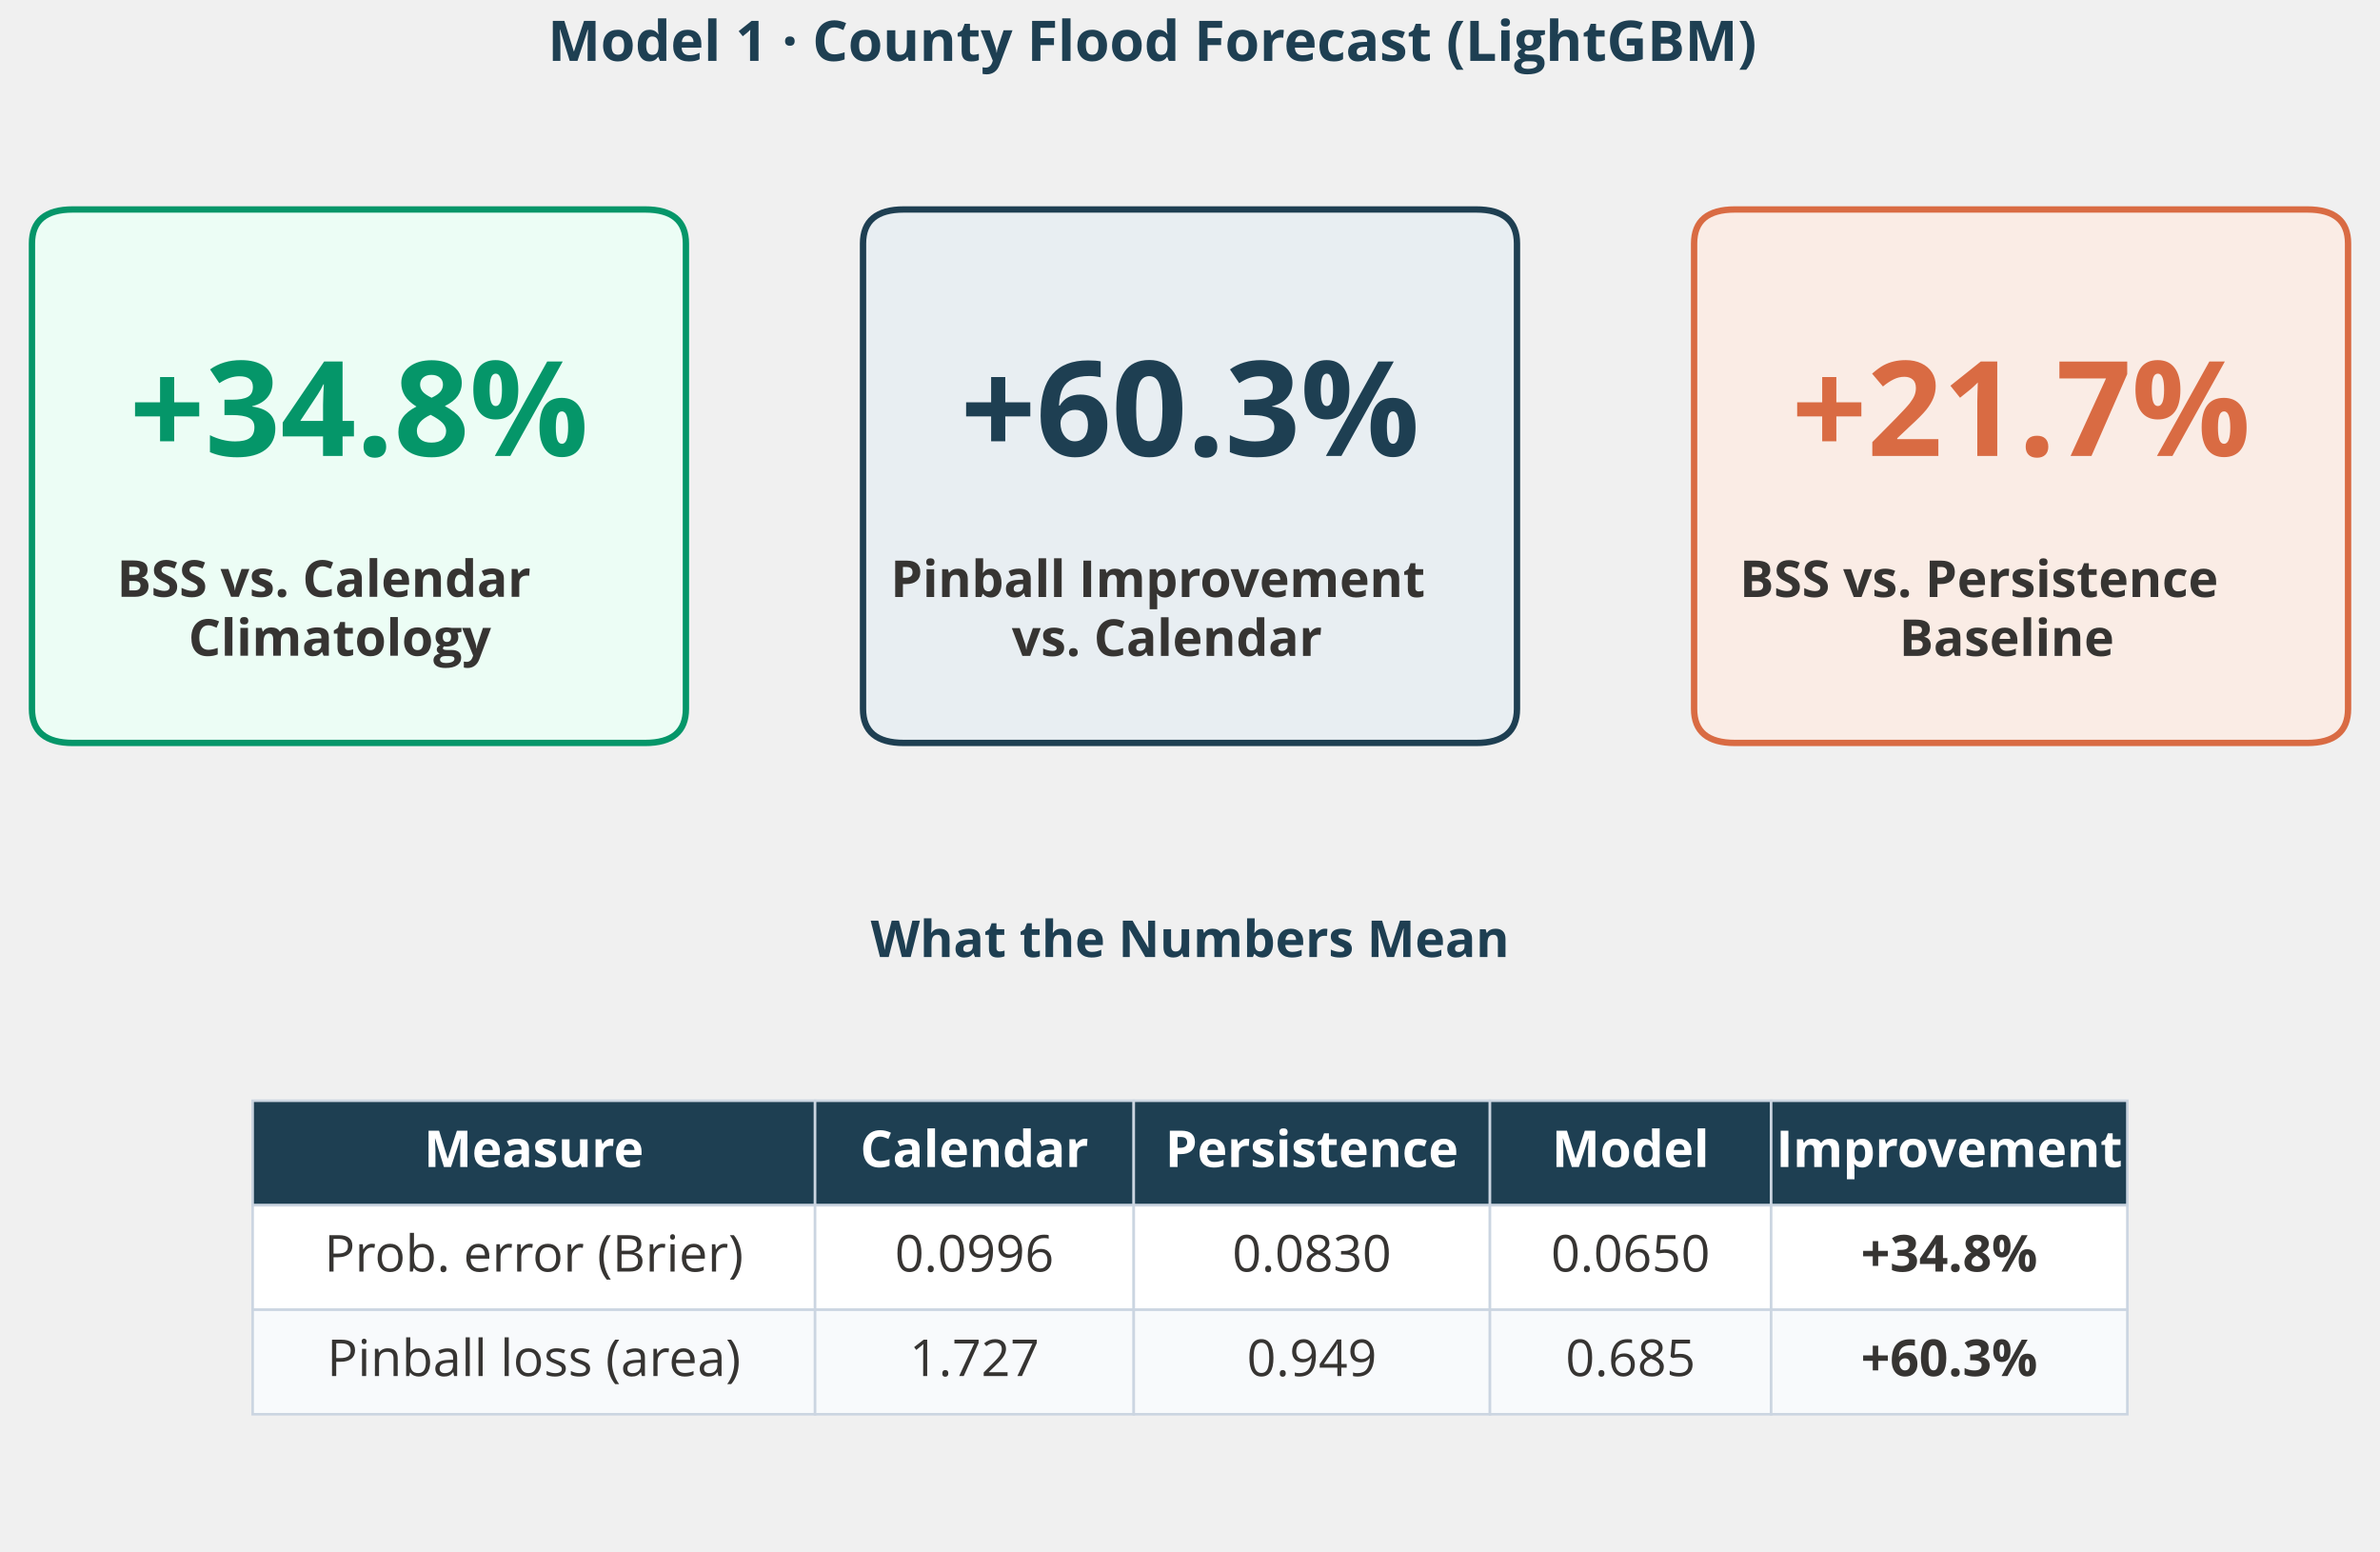
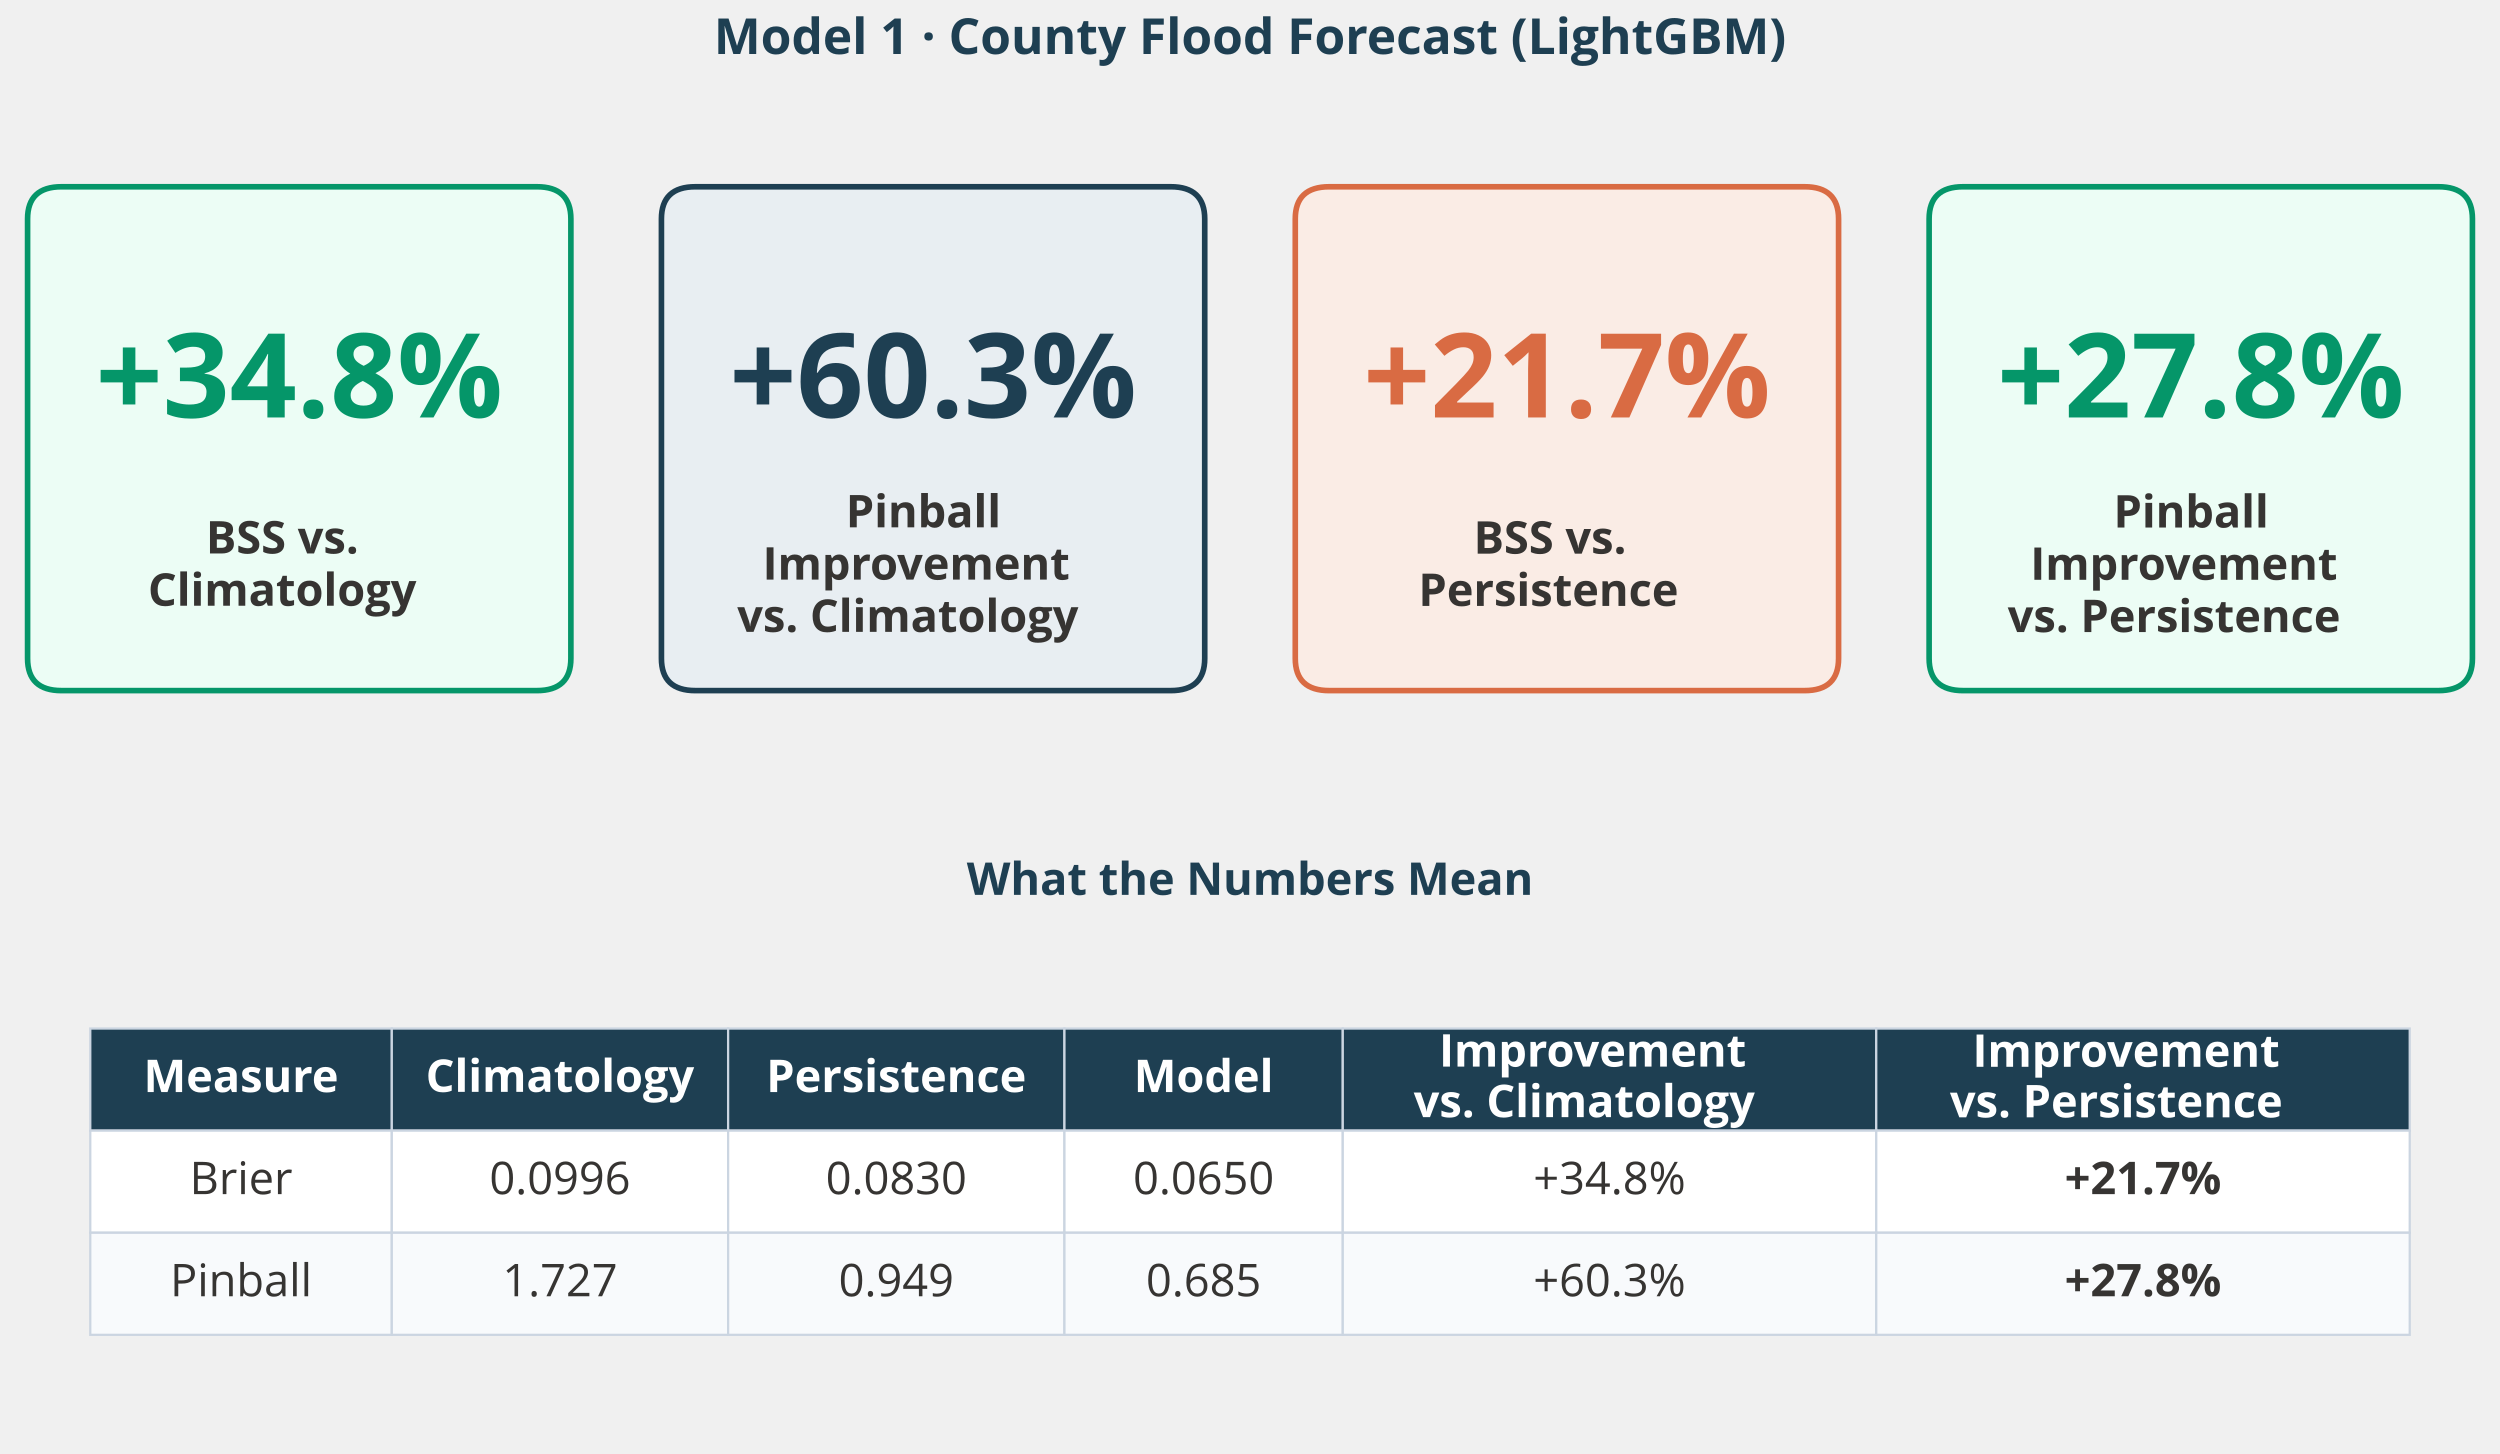
- <svg xmlns="http://www.w3.org/2000/svg" width="935.1pt" height="609.48pt" viewBox="0 0 935.1 609.48" version="1.1">
+ <svg xmlns="http://www.w3.org/2000/svg" width="1107.36pt" height="643.68pt" viewBox="0 0 1107.36 643.68" version="1.1">
  <defs>
    <style type="text/css">*{stroke-linejoin: round; stroke-linecap: butt}</style>
  </defs>
  <g id="figure_1">
    <g id="patch_1">
-       <path d="M 0 609.48  L 935.1 609.48  L 935.1 0  L 0 0  L 0 609.48  z " style="fill: none; opacity: 0" />
+       <path d="M 0 643.68  L 1107.36 643.68  L 1107.36 0  L 0 0  L 0 643.68  z " style="fill: none; opacity: 0" />
    </g>
    <g id="axes_1">
      <g id="patch_2">
-         <path d="M 28.612 291.856  L 253.434 291.856  Q 269.492 291.856 269.492 278.48  L 269.492 95.665  Q 269.492 82.288 253.434 82.288  L 28.612 82.288  Q 12.553 82.288 12.553 95.665  L 12.553 278.48  Q 12.553 291.856 28.612 291.856  z " clip-path="url(#pa45b9eff8a)" style="fill: #ecfdf5; stroke: #059669; stroke-width: 2.5; stroke-linejoin: miter" />
+         <path d="M 27.254 305.899  L 237.825 305.899  Q 252.865 305.899 252.865 291.654  L 252.865 96.968  Q 252.865 82.723 237.825 82.723  L 27.254 82.723  Q 12.214 82.723 12.214 96.968  L 12.214 291.654  Q 12.214 305.899 27.254 305.899  z " clip-path="url(#p04f1c26dc8)" style="fill: #ecfdf5; stroke: #059669; stroke-width: 2.5; stroke-linejoin: miter" />
      </g>
      <g id="text_1">
-         <text style="font-weight: 700; font-size: 52px; font-family: 'Open Sans', 'DejaVu Sans', 'Arial', sans-serif; text-anchor: middle; fill: #059669" x="141.023" y="179.127" transform="rotate(-0 141.0227 179.1266)">+34.8%</text>
+         <text style="font-weight: 700; font-size: 52px; font-family: 'Open Sans', 'DejaVu Sans', 'Arial', sans-serif; text-anchor: middle; fill: #059669" x="132.539" y="184.917" transform="rotate(-0 132.5394 184.9173)">+34.8%</text>
      </g>
      <g id="text_2">
-         <text style="font-weight: 700; font-size: 20px; font-family: 'Open Sans', 'DejaVu Sans', 'Arial', sans-serif; fill: #363432" transform="translate(45.96174 234.4419)">BSS vs. Calendar</text>
-         <text style="font-weight: 700; font-size: 20px; font-family: 'Open Sans', 'DejaVu Sans', 'Arial', sans-serif; fill: #363432" transform="translate(74.03361 257.5973)">Climatology</text>
+         <text style="font-weight: 700; font-size: 20px; font-family: 'Open Sans', 'DejaVu Sans', 'Arial', sans-serif; fill: #363432" transform="translate(91.21445 245.1548)">BSS vs.</text>
+         <text style="font-weight: 700; font-size: 20px; font-family: 'Open Sans', 'DejaVu Sans', 'Arial', sans-serif; fill: #363432" transform="translate(65.55039 268.3103)">Climatology</text>
      </g>
    </g>
    <g id="axes_2">
      <g id="patch_3">
-         <path d="M 355.139 291.856  L 579.961 291.856  Q 596.02 291.856 596.02 278.48  L 596.02 95.665  Q 596.02 82.288 579.961 82.288  L 355.139 82.288  Q 339.08 82.288 339.08 95.665  L 339.08 278.48  Q 339.08 291.856 355.139 291.856  z " clip-path="url(#p08a77cbb46)" style="fill: #e8eef2; stroke: #1e3f52; stroke-width: 2.5; stroke-linejoin: miter" />
+         <path d="M 308.015 305.899  L 518.585 305.899  Q 533.626 305.899 533.626 291.654  L 533.626 96.968  Q 533.626 82.723 518.585 82.723  L 308.015 82.723  Q 292.974 82.723 292.974 96.968  L 292.974 291.654  Q 292.974 305.899 308.015 305.899  z " clip-path="url(#p5134a5a950)" style="fill: #e8eef2; stroke: #1e3f52; stroke-width: 2.5; stroke-linejoin: miter" />
      </g>
      <g id="text_3">
-         <text style="font-weight: 700; font-size: 52px; font-family: 'Open Sans', 'DejaVu Sans', 'Arial', sans-serif; text-anchor: middle; fill: #1e3f52" x="467.55" y="179.127" transform="rotate(-0 467.55 179.1266)">+60.3%</text>
+         <text style="font-weight: 700; font-size: 52px; font-family: 'Open Sans', 'DejaVu Sans', 'Arial', sans-serif; text-anchor: middle; fill: #1e3f52" x="413.3" y="184.917" transform="rotate(-0 413.2998 184.9173)">+60.3%</text>
      </g>
      <g id="text_4">
-         <text style="font-weight: 700; font-size: 20px; font-family: 'Open Sans', 'DejaVu Sans', 'Arial', sans-serif; fill: #363432" transform="translate(349.9266 234.52)">Pinball Improvement</text>
-         <text style="font-weight: 700; font-size: 20px; font-family: 'Open Sans', 'DejaVu Sans', 'Arial', sans-serif; fill: #363432" transform="translate(397.5453 257.6755)">vs. Calendar</text>
+         <text style="font-weight: 700; font-size: 20px; font-family: 'Open Sans', 'DejaVu Sans', 'Arial', sans-serif; fill: #363432" transform="translate(374.6608 233.5771)">Pinball</text>
+         <text style="font-weight: 700; font-size: 20px; font-family: 'Open Sans', 'DejaVu Sans', 'Arial', sans-serif; fill: #363432" transform="translate(337.7967 256.7325)">Improvement</text>
+         <text style="font-weight: 700; font-size: 20px; font-family: 'Open Sans', 'DejaVu Sans', 'Arial', sans-serif; fill: #363432" transform="translate(326.5608 279.888)">vs. Climatology</text>
      </g>
    </g>
    <g id="axes_3">
      <g id="patch_4">
-         <path d="M 681.666 291.856  L 906.488 291.856  Q 922.547 291.856 922.547 278.48  L 922.547 95.665  Q 922.547 82.288 906.488 82.288  L 681.666 82.288  Q 665.608 82.288 665.608 95.665  L 665.608 278.48  Q 665.608 291.856 681.666 291.856  z " clip-path="url(#pb8283416e5)" style="fill: #faece5; stroke: #d96b43; stroke-width: 2.5; stroke-linejoin: miter" />
+         <path d="M 588.775 305.899  L 799.345 305.899  Q 814.386 305.899 814.386 291.654  L 814.386 96.968  Q 814.386 82.723 799.345 82.723  L 588.775 82.723  Q 573.734 82.723 573.734 96.968  L 573.734 291.654  Q 573.734 305.899 588.775 305.899  z " clip-path="url(#p54d64311cc)" style="fill: #faece5; stroke: #d96b43; stroke-width: 2.5; stroke-linejoin: miter" />
      </g>
      <g id="text_5">
-         <text style="font-weight: 700; font-size: 52px; font-family: 'Open Sans', 'DejaVu Sans', 'Arial', sans-serif; text-anchor: middle; fill: #d96b43" x="794.077" y="179.127" transform="rotate(-0 794.0773 179.1266)">+21.7%</text>
+         <text style="font-weight: 700; font-size: 52px; font-family: 'Open Sans', 'DejaVu Sans', 'Arial', sans-serif; text-anchor: middle; fill: #d96b43" x="694.06" y="184.917" transform="rotate(-0 694.0602 184.9173)">+21.7%</text>
      </g>
      <g id="text_6">
-         <text style="font-weight: 700; font-size: 20px; font-family: 'Open Sans', 'DejaVu Sans', 'Arial', sans-serif; fill: #363432" transform="translate(683.5039 234.52)">BSS vs. Persistence</text>
-         <text style="font-weight: 700; font-size: 20px; font-family: 'Open Sans', 'DejaVu Sans', 'Arial', sans-serif; fill: #363432" transform="translate(746.2148 257.6755)">Baseline</text>
+         <text style="font-weight: 700; font-size: 20px; font-family: 'Open Sans', 'DejaVu Sans', 'Arial', sans-serif; fill: #363432" transform="translate(652.7352 245.2329)">BSS vs.</text>
+         <text style="font-weight: 700; font-size: 20px; font-family: 'Open Sans', 'DejaVu Sans', 'Arial', sans-serif; fill: #363432" transform="translate(628.293 268.3884)">Persistence</text>
      </g>
    </g>
    <g id="axes_4">
+       <g id="patch_5">
+         <path d="M 869.535 305.899  L 1080.106 305.899  Q 1095.146 305.899 1095.146 291.654  L 1095.146 96.968  Q 1095.146 82.723 1080.106 82.723  L 869.535 82.723  Q 854.495 82.723 854.495 96.968  L 854.495 291.654  Q 854.495 305.899 869.535 305.899  z " clip-path="url(#pecf623326b)" style="fill: #ecfdf5; stroke: #059669; stroke-width: 2.5; stroke-linejoin: miter" />
+       </g>
+       <g id="text_7">
+         <text style="font-weight: 700; font-size: 52px; font-family: 'Open Sans', 'DejaVu Sans', 'Arial', sans-serif; text-anchor: middle; fill: #059669" x="974.821" y="184.917" transform="rotate(-0 974.8206 184.9173)">+27.8%</text>
+       </g>
+       <g id="text_8">
+         <text style="font-weight: 700; font-size: 20px; font-family: 'Open Sans', 'DejaVu Sans', 'Arial', sans-serif; fill: #363432" transform="translate(936.1815 233.6552)">Pinball</text>
+         <text style="font-weight: 700; font-size: 20px; font-family: 'Open Sans', 'DejaVu Sans', 'Arial', sans-serif; fill: #363432" transform="translate(899.3174 256.8107)">Improvement</text>
+         <text style="font-weight: 700; font-size: 20px; font-family: 'Open Sans', 'DejaVu Sans', 'Arial', sans-serif; fill: #363432" transform="translate(889.3034 279.9661)">vs. Persistence</text>
+       </g>
+     </g>
+     <g id="axes_5">
      <g id="table_1">
-         <g id="patch_5">
-           <path d="M 99.27 473.468  L 320.238 473.468  L 320.238 432.417  L 99.27 432.417  z " style="fill: #1e3f52; stroke: #cbd5e1; stroke-linejoin: miter" />
+         <g id="patch_6">
+           <path d="M 39.989 500.811  L 173.549 500.811  L 173.549 455.587  L 39.989 455.587  z " style="fill: #1e3f52; stroke: #cbd5e1; stroke-linejoin: miter" />
        </g>
-         <g id="text_7">
-           <text style="font-weight: 700; font-size: 20px; font-family: 'Open Sans', 'DejaVu Sans', 'Arial', sans-serif; text-anchor: middle; fill: #ffffff" x="209.754" y="458.461" transform="rotate(-0 209.754 458.4613)">Measure</text>
-         </g>
-         <g id="patch_6">
-           <path d="M 320.238 473.468  L 445.453 473.468  L 445.453 432.417  L 320.238 432.417  z " style="fill: #1e3f52; stroke: #cbd5e1; stroke-linejoin: miter" />
-         </g>
-         <g id="text_8">
-           <text style="font-weight: 700; font-size: 20px; font-family: 'Open Sans', 'DejaVu Sans', 'Arial', sans-serif; text-anchor: middle; fill: #ffffff" x="382.846" y="458.461" transform="rotate(-0 382.8456 458.4613)">Calendar</text>
+         <g id="text_9">
+           <text style="font-weight: 700; font-size: 20px; font-family: 'Open Sans', 'DejaVu Sans', 'Arial', sans-serif; text-anchor: middle; fill: #ffffff" x="106.769" y="483.718" transform="rotate(-0 106.7687 483.7178)">Measure</text>
        </g>
        <g id="patch_7">
-           <path d="M 445.453 473.468  L 585.4 473.468  L 585.4 432.417  L 445.453 432.417  z " style="fill: #1e3f52; stroke: #cbd5e1; stroke-linejoin: miter" />
+           <path d="M 173.549 500.811  L 322.519 500.811  L 322.519 455.587  L 173.549 455.587  z " style="fill: #1e3f52; stroke: #cbd5e1; stroke-linejoin: miter" />
        </g>
-         <g id="text_9">
-           <text style="font-weight: 700; font-size: 20px; font-family: 'Open Sans', 'DejaVu Sans', 'Arial', sans-serif; text-anchor: middle; fill: #ffffff" x="515.426" y="458.461" transform="rotate(-0 515.4264 458.4613)">Persistence</text>
+         <g id="text_10">
+           <text style="font-weight: 700; font-size: 20px; font-family: 'Open Sans', 'DejaVu Sans', 'Arial', sans-serif; text-anchor: middle; fill: #ffffff" x="248.034" y="483.64" transform="rotate(-0 248.0337 483.6396)">Climatology</text>
        </g>
        <g id="patch_8">
-           <path d="M 585.4 473.468  L 695.884 473.468  L 695.884 432.417  L 585.4 432.417  z " style="fill: #1e3f52; stroke: #cbd5e1; stroke-linejoin: miter" />
+           <path d="M 322.519 500.811  L 471.489 500.811  L 471.489 455.587  L 322.519 455.587  z " style="fill: #1e3f52; stroke: #cbd5e1; stroke-linejoin: miter" />
        </g>
-         <g id="text_10">
-           <text style="font-weight: 700; font-size: 20px; font-family: 'Open Sans', 'DejaVu Sans', 'Arial', sans-serif; text-anchor: middle; fill: #ffffff" x="640.642" y="458.461" transform="rotate(-0 640.6416 458.4613)">Model</text>
+         <g id="text_11">
+           <text style="font-weight: 700; font-size: 20px; font-family: 'Open Sans', 'DejaVu Sans', 'Arial', sans-serif; text-anchor: middle; fill: #ffffff" x="397.004" y="483.718" transform="rotate(-0 397.0042 483.7178)">Persistence</text>
        </g>
        <g id="patch_9">
-           <path d="M 695.884 473.468  L 835.83 473.468  L 835.83 432.417  L 695.884 432.417  z " style="fill: #1e3f52; stroke: #cbd5e1; stroke-linejoin: miter" />
+           <path d="M 471.489 500.811  L 594.775 500.811  L 594.775 455.587  L 471.489 455.587  z " style="fill: #1e3f52; stroke: #cbd5e1; stroke-linejoin: miter" />
        </g>
-         <g id="text_11">
-           <text style="font-weight: 700; font-size: 20px; font-family: 'Open Sans', 'DejaVu Sans', 'Arial', sans-serif; text-anchor: middle; fill: #ffffff" x="765.857" y="458.461" transform="rotate(-0 765.8568 458.4613)">Improvement</text>
+         <g id="text_12">
+           <text style="font-weight: 700; font-size: 20px; font-family: 'Open Sans', 'DejaVu Sans', 'Arial', sans-serif; text-anchor: middle; fill: #ffffff" x="533.132" y="483.718" transform="rotate(-0 533.1324 483.7178)">Model</text>
        </g>
        <g id="patch_10">
-           <path d="M 99.27 514.518  L 320.238 514.518  L 320.238 473.468  L 99.27 473.468  z " style="fill: #ffffff; stroke: #cbd5e1; stroke-linejoin: miter" />
+           <path d="M 594.775 500.811  L 831.073 500.811  L 831.073 455.587  L 594.775 455.587  z " style="fill: #1e3f52; stroke: #cbd5e1; stroke-linejoin: miter" />
        </g>
-         <g id="text_12">
-           <text style="font-size: 20px; font-family: 'Open Sans', 'DejaVu Sans', 'Arial', sans-serif; text-anchor: middle; fill: #363432" x="209.754" y="499.511" transform="rotate(-0 209.754 499.5114)">Prob. error (Brier)</text>
+         <g id="text_13">
+           <text style="font-weight: 700; font-size: 20px; font-family: 'Open Sans', 'DejaVu Sans', 'Arial', sans-serif; fill: #ffffff" transform="translate(637.4211 472.4418)">Improvement</text>
+           <text style="font-weight: 700; font-size: 20px; font-family: 'Open Sans', 'DejaVu Sans', 'Arial', sans-serif; fill: #ffffff" transform="translate(626.1852 494.8374)">vs. Climatology</text>
        </g>
        <g id="patch_11">
-           <path d="M 320.238 514.518  L 445.453 514.518  L 445.453 473.468  L 320.238 473.468  z " style="fill: #ffffff; stroke: #cbd5e1; stroke-linejoin: miter" />
+           <path d="M 831.073 500.811  L 1067.371 500.811  L 1067.371 455.587  L 831.073 455.587  z " style="fill: #1e3f52; stroke: #cbd5e1; stroke-linejoin: miter" />
        </g>
-         <g id="text_13">
-           <text style="font-size: 20px; font-family: 'Open Sans', 'DejaVu Sans', 'Arial', sans-serif; text-anchor: middle; fill: #363432" x="382.846" y="499.511" transform="rotate(-0 382.8456 499.5114)">0.0996</text>
+         <g id="text_14">
+           <text style="font-weight: 700; font-size: 20px; font-family: 'Open Sans', 'DejaVu Sans', 'Arial', sans-serif; fill: #ffffff" transform="translate(873.7191 472.5199)">Improvement</text>
+           <text style="font-weight: 700; font-size: 20px; font-family: 'Open Sans', 'DejaVu Sans', 'Arial', sans-serif; fill: #ffffff" transform="translate(863.705 494.9156)">vs. Persistence</text>
        </g>
        <g id="patch_12">
-           <path d="M 445.453 514.518  L 585.4 514.518  L 585.4 473.468  L 445.453 473.468  z " style="fill: #ffffff; stroke: #cbd5e1; stroke-linejoin: miter" />
+           <path d="M 39.989 546.034  L 173.549 546.034  L 173.549 500.811  L 39.989 500.811  z " style="fill: #ffffff; stroke: #cbd5e1; stroke-linejoin: miter" />
        </g>
-         <g id="text_14">
-           <text style="font-size: 20px; font-family: 'Open Sans', 'DejaVu Sans', 'Arial', sans-serif; text-anchor: middle; fill: #363432" x="515.426" y="499.511" transform="rotate(-0 515.4264 499.5114)">0.0830</text>
+         <g id="text_15">
+           <text style="font-size: 20px; font-family: 'Open Sans', 'DejaVu Sans', 'Arial', sans-serif; text-anchor: middle; fill: #363432" x="106.769" y="528.941" transform="rotate(-0 106.7687 528.9409)">Brier</text>
        </g>
        <g id="patch_13">
-           <path d="M 585.4 514.518  L 695.884 514.518  L 695.884 473.468  L 585.4 473.468  z " style="fill: #ffffff; stroke: #cbd5e1; stroke-linejoin: miter" />
+           <path d="M 173.549 546.034  L 322.519 546.034  L 322.519 500.811  L 173.549 500.811  z " style="fill: #ffffff; stroke: #cbd5e1; stroke-linejoin: miter" />
        </g>
-         <g id="text_15">
-           <text style="font-size: 20px; font-family: 'Open Sans', 'DejaVu Sans', 'Arial', sans-serif; text-anchor: middle; fill: #363432" x="640.642" y="499.511" transform="rotate(-0 640.6416 499.5114)">0.0650</text>
+         <g id="text_16">
+           <text style="font-size: 20px; font-family: 'Open Sans', 'DejaVu Sans', 'Arial', sans-serif; text-anchor: middle; fill: #363432" x="248.034" y="528.941" transform="rotate(-0 248.0337 528.9409)">0.0996</text>
        </g>
        <g id="patch_14">
-           <path d="M 695.884 514.518  L 835.83 514.518  L 835.83 473.468  L 695.884 473.468  z " style="fill: #ffffff; stroke: #cbd5e1; stroke-linejoin: miter" />
+           <path d="M 322.519 546.034  L 471.489 546.034  L 471.489 500.811  L 322.519 500.811  z " style="fill: #ffffff; stroke: #cbd5e1; stroke-linejoin: miter" />
        </g>
-         <g id="text_16">
-           <text style="font-weight: 700; font-size: 20px; font-family: 'Open Sans', 'DejaVu Sans', 'Arial', sans-serif; text-anchor: middle; fill: #363432" x="765.857" y="499.511" transform="rotate(-0 765.8568 499.5114)">+34.8%</text>
+         <g id="text_17">
+           <text style="font-size: 20px; font-family: 'Open Sans', 'DejaVu Sans', 'Arial', sans-serif; text-anchor: middle; fill: #363432" x="397.004" y="528.941" transform="rotate(-0 397.0042 528.9409)">0.0830</text>
        </g>
        <g id="patch_15">
-           <path d="M 99.27 555.568  L 320.238 555.568  L 320.238 514.518  L 99.27 514.518  z " style="fill: #f8fafc; stroke: #cbd5e1; stroke-linejoin: miter" />
+           <path d="M 471.489 546.034  L 594.775 546.034  L 594.775 500.811  L 471.489 500.811  z " style="fill: #ffffff; stroke: #cbd5e1; stroke-linejoin: miter" />
        </g>
-         <g id="text_17">
-           <text style="font-size: 20px; font-family: 'Open Sans', 'DejaVu Sans', 'Arial', sans-serif; text-anchor: middle; fill: #363432" x="209.754" y="540.561" transform="rotate(-0 209.754 540.5615)">Pinball loss (area)</text>
+         <g id="text_18">
+           <text style="font-size: 20px; font-family: 'Open Sans', 'DejaVu Sans', 'Arial', sans-serif; text-anchor: middle; fill: #363432" x="533.132" y="528.941" transform="rotate(-0 533.1324 528.9409)">0.0650</text>
        </g>
        <g id="patch_16">
-           <path d="M 320.238 555.568  L 445.453 555.568  L 445.453 514.518  L 320.238 514.518  z " style="fill: #f8fafc; stroke: #cbd5e1; stroke-linejoin: miter" />
+           <path d="M 594.775 546.034  L 831.073 546.034  L 831.073 500.811  L 594.775 500.811  z " style="fill: #ffffff; stroke: #cbd5e1; stroke-linejoin: miter" />
        </g>
-         <g id="text_18">
-           <text style="font-size: 20px; font-family: 'Open Sans', 'DejaVu Sans', 'Arial', sans-serif; text-anchor: middle; fill: #363432" x="382.846" y="540.561" transform="rotate(-0 382.8456 540.5615)">1.727</text>
+         <g id="text_19">
+           <text style="font-size: 20px; font-family: 'Open Sans', 'DejaVu Sans', 'Arial', sans-serif; text-anchor: middle; fill: #363432" x="712.924" y="528.941" transform="rotate(-0 712.9243 528.9409)">+34.8%</text>
        </g>
        <g id="patch_17">
-           <path d="M 445.453 555.568  L 585.4 555.568  L 585.4 514.518  L 445.453 514.518  z " style="fill: #f8fafc; stroke: #cbd5e1; stroke-linejoin: miter" />
+           <path d="M 831.073 546.034  L 1067.371 546.034  L 1067.371 500.811  L 831.073 500.811  z " style="fill: #ffffff; stroke: #cbd5e1; stroke-linejoin: miter" />
        </g>
-         <g id="text_19">
-           <text style="font-size: 20px; font-family: 'Open Sans', 'DejaVu Sans', 'Arial', sans-serif; text-anchor: middle; fill: #363432" x="515.426" y="540.561" transform="rotate(-0 515.4264 540.5615)">0.949</text>
+         <g id="text_20">
+           <text style="font-weight: 700; font-size: 20px; font-family: 'Open Sans', 'DejaVu Sans', 'Arial', sans-serif; text-anchor: middle; fill: #363432" x="949.222" y="528.941" transform="rotate(-0 949.2222 528.9409)">+21.7%</text>
        </g>
        <g id="patch_18">
-           <path d="M 585.4 555.568  L 695.884 555.568  L 695.884 514.518  L 585.4 514.518  z " style="fill: #f8fafc; stroke: #cbd5e1; stroke-linejoin: miter" />
+           <path d="M 39.989 591.257  L 173.549 591.257  L 173.549 546.034  L 39.989 546.034  z " style="fill: #f8fafc; stroke: #cbd5e1; stroke-linejoin: miter" />
        </g>
-         <g id="text_20">
-           <text style="font-size: 20px; font-family: 'Open Sans', 'DejaVu Sans', 'Arial', sans-serif; text-anchor: middle; fill: #363432" x="640.642" y="540.561" transform="rotate(-0 640.6416 540.5615)">0.685</text>
+         <g id="text_21">
+           <text style="font-size: 20px; font-family: 'Open Sans', 'DejaVu Sans', 'Arial', sans-serif; text-anchor: middle; fill: #363432" x="106.769" y="574.164" transform="rotate(-0 106.7687 574.164)">Pinball</text>
        </g>
        <g id="patch_19">
-           <path d="M 695.884 555.568  L 835.83 555.568  L 835.83 514.518  L 695.884 514.518  z " style="fill: #f8fafc; stroke: #cbd5e1; stroke-linejoin: miter" />
+           <path d="M 173.549 591.257  L 322.519 591.257  L 322.519 546.034  L 173.549 546.034  z " style="fill: #f8fafc; stroke: #cbd5e1; stroke-linejoin: miter" />
        </g>
-         <g id="text_21">
-           <text style="font-weight: 700; font-size: 20px; font-family: 'Open Sans', 'DejaVu Sans', 'Arial', sans-serif; text-anchor: middle; fill: #363432" x="765.857" y="540.561" transform="rotate(-0 765.8568 540.5615)">+60.3%</text>
+         <g id="text_22">
+           <text style="font-size: 20px; font-family: 'Open Sans', 'DejaVu Sans', 'Arial', sans-serif; text-anchor: middle; fill: #363432" x="248.034" y="574.164" transform="rotate(-0 248.0337 574.164)">1.727</text>
+         </g>
+         <g id="patch_20">
+           <path d="M 322.519 591.257  L 471.489 591.257  L 471.489 546.034  L 322.519 546.034  z " style="fill: #f8fafc; stroke: #cbd5e1; stroke-linejoin: miter" />
+         </g>
+         <g id="text_23">
+           <text style="font-size: 20px; font-family: 'Open Sans', 'DejaVu Sans', 'Arial', sans-serif; text-anchor: middle; fill: #363432" x="397.004" y="574.164" transform="rotate(-0 397.0042 574.164)">0.949</text>
+         </g>
+         <g id="patch_21">
+           <path d="M 471.489 591.257  L 594.775 591.257  L 594.775 546.034  L 471.489 546.034  z " style="fill: #f8fafc; stroke: #cbd5e1; stroke-linejoin: miter" />
+         </g>
+         <g id="text_24">
+           <text style="font-size: 20px; font-family: 'Open Sans', 'DejaVu Sans', 'Arial', sans-serif; text-anchor: middle; fill: #363432" x="533.132" y="574.164" transform="rotate(-0 533.1324 574.164)">0.685</text>
+         </g>
+         <g id="patch_22">
+           <path d="M 594.775 591.257  L 831.073 591.257  L 831.073 546.034  L 594.775 546.034  z " style="fill: #f8fafc; stroke: #cbd5e1; stroke-linejoin: miter" />
+         </g>
+         <g id="text_25">
+           <text style="font-size: 20px; font-family: 'Open Sans', 'DejaVu Sans', 'Arial', sans-serif; text-anchor: middle; fill: #363432" x="712.924" y="574.164" transform="rotate(-0 712.9243 574.164)">+60.3%</text>
+         </g>
+         <g id="patch_23">
+           <path d="M 831.073 591.257  L 1067.371 591.257  L 1067.371 546.034  L 831.073 546.034  z " style="fill: #f8fafc; stroke: #cbd5e1; stroke-linejoin: miter" />
+         </g>
+         <g id="text_26">
+           <text style="font-weight: 700; font-size: 20px; font-family: 'Open Sans', 'DejaVu Sans', 'Arial', sans-serif; text-anchor: middle; fill: #363432" x="949.222" y="574.164" transform="rotate(-0 949.2222 574.164)">+27.8%</text>
        </g>
      </g>
-       <g id="text_22">
-         <text style="font-weight: 700; font-size: 20px; font-family: 'Open Sans', 'DejaVu Sans', 'Arial', sans-serif; text-anchor: middle; fill: #1e3f52" x="467.55" y="375.952" transform="rotate(-0 467.55 375.9518)">What the Numbers Mean</text>
+       <g id="text_27">
+         <text style="font-weight: 700; font-size: 20px; font-family: 'Open Sans', 'DejaVu Sans', 'Arial', sans-serif; text-anchor: middle; fill: #1e3f52" x="553.68" y="396.364" transform="rotate(-0 553.68 396.3643)">What the Numbers Mean</text>
      </g>
    </g>
-     <g id="text_23">
-       <text style="font-weight: 700; font-size: 22px; font-family: 'Open Sans', 'DejaVu Sans', 'Arial', sans-serif; text-anchor: middle; fill: #1e3f52" x="452.7" y="23.917" transform="rotate(-0 452.7 23.91656)">Model 1 · County Flood Forecast (LightGBM)</text>
+     <g id="text_28">
+       <text style="font-weight: 700; font-size: 22px; font-family: 'Open Sans', 'DejaVu Sans', 'Arial', sans-serif; text-anchor: middle; fill: #1e3f52" x="553.68" y="23.917" transform="rotate(-0 553.68 23.91656)">Model 1 · County Flood Forecast (LightGBM)</text>
    </g>
  </g>
  <defs>
-     <clipPath id="pa45b9eff8a">
-       <rect x="7.2" y="75.6" width="267.645" height="222.945" />
+     <clipPath id="p04f1c26dc8">
+       <rect x="7.2" y="75.6" width="250.679" height="237.421" />
    </clipPath>
-     <clipPath id="p08a77cbb46">
-       <rect x="333.727" y="75.6" width="267.645" height="222.945" />
+     <clipPath id="p5134a5a950">
+       <rect x="287.96" y="75.6" width="250.679" height="237.421" />
    </clipPath>
-     <clipPath id="pb8283416e5">
-       <rect x="660.255" y="75.6" width="267.645" height="222.945" />
+     <clipPath id="p54d64311cc">
+       <rect x="568.721" y="75.6" width="250.679" height="237.421" />
+     </clipPath>
+     <clipPath id="pecf623326b">
+       <rect x="849.481" y="75.6" width="250.679" height="237.421" />
    </clipPath>
  </defs>
</svg>
